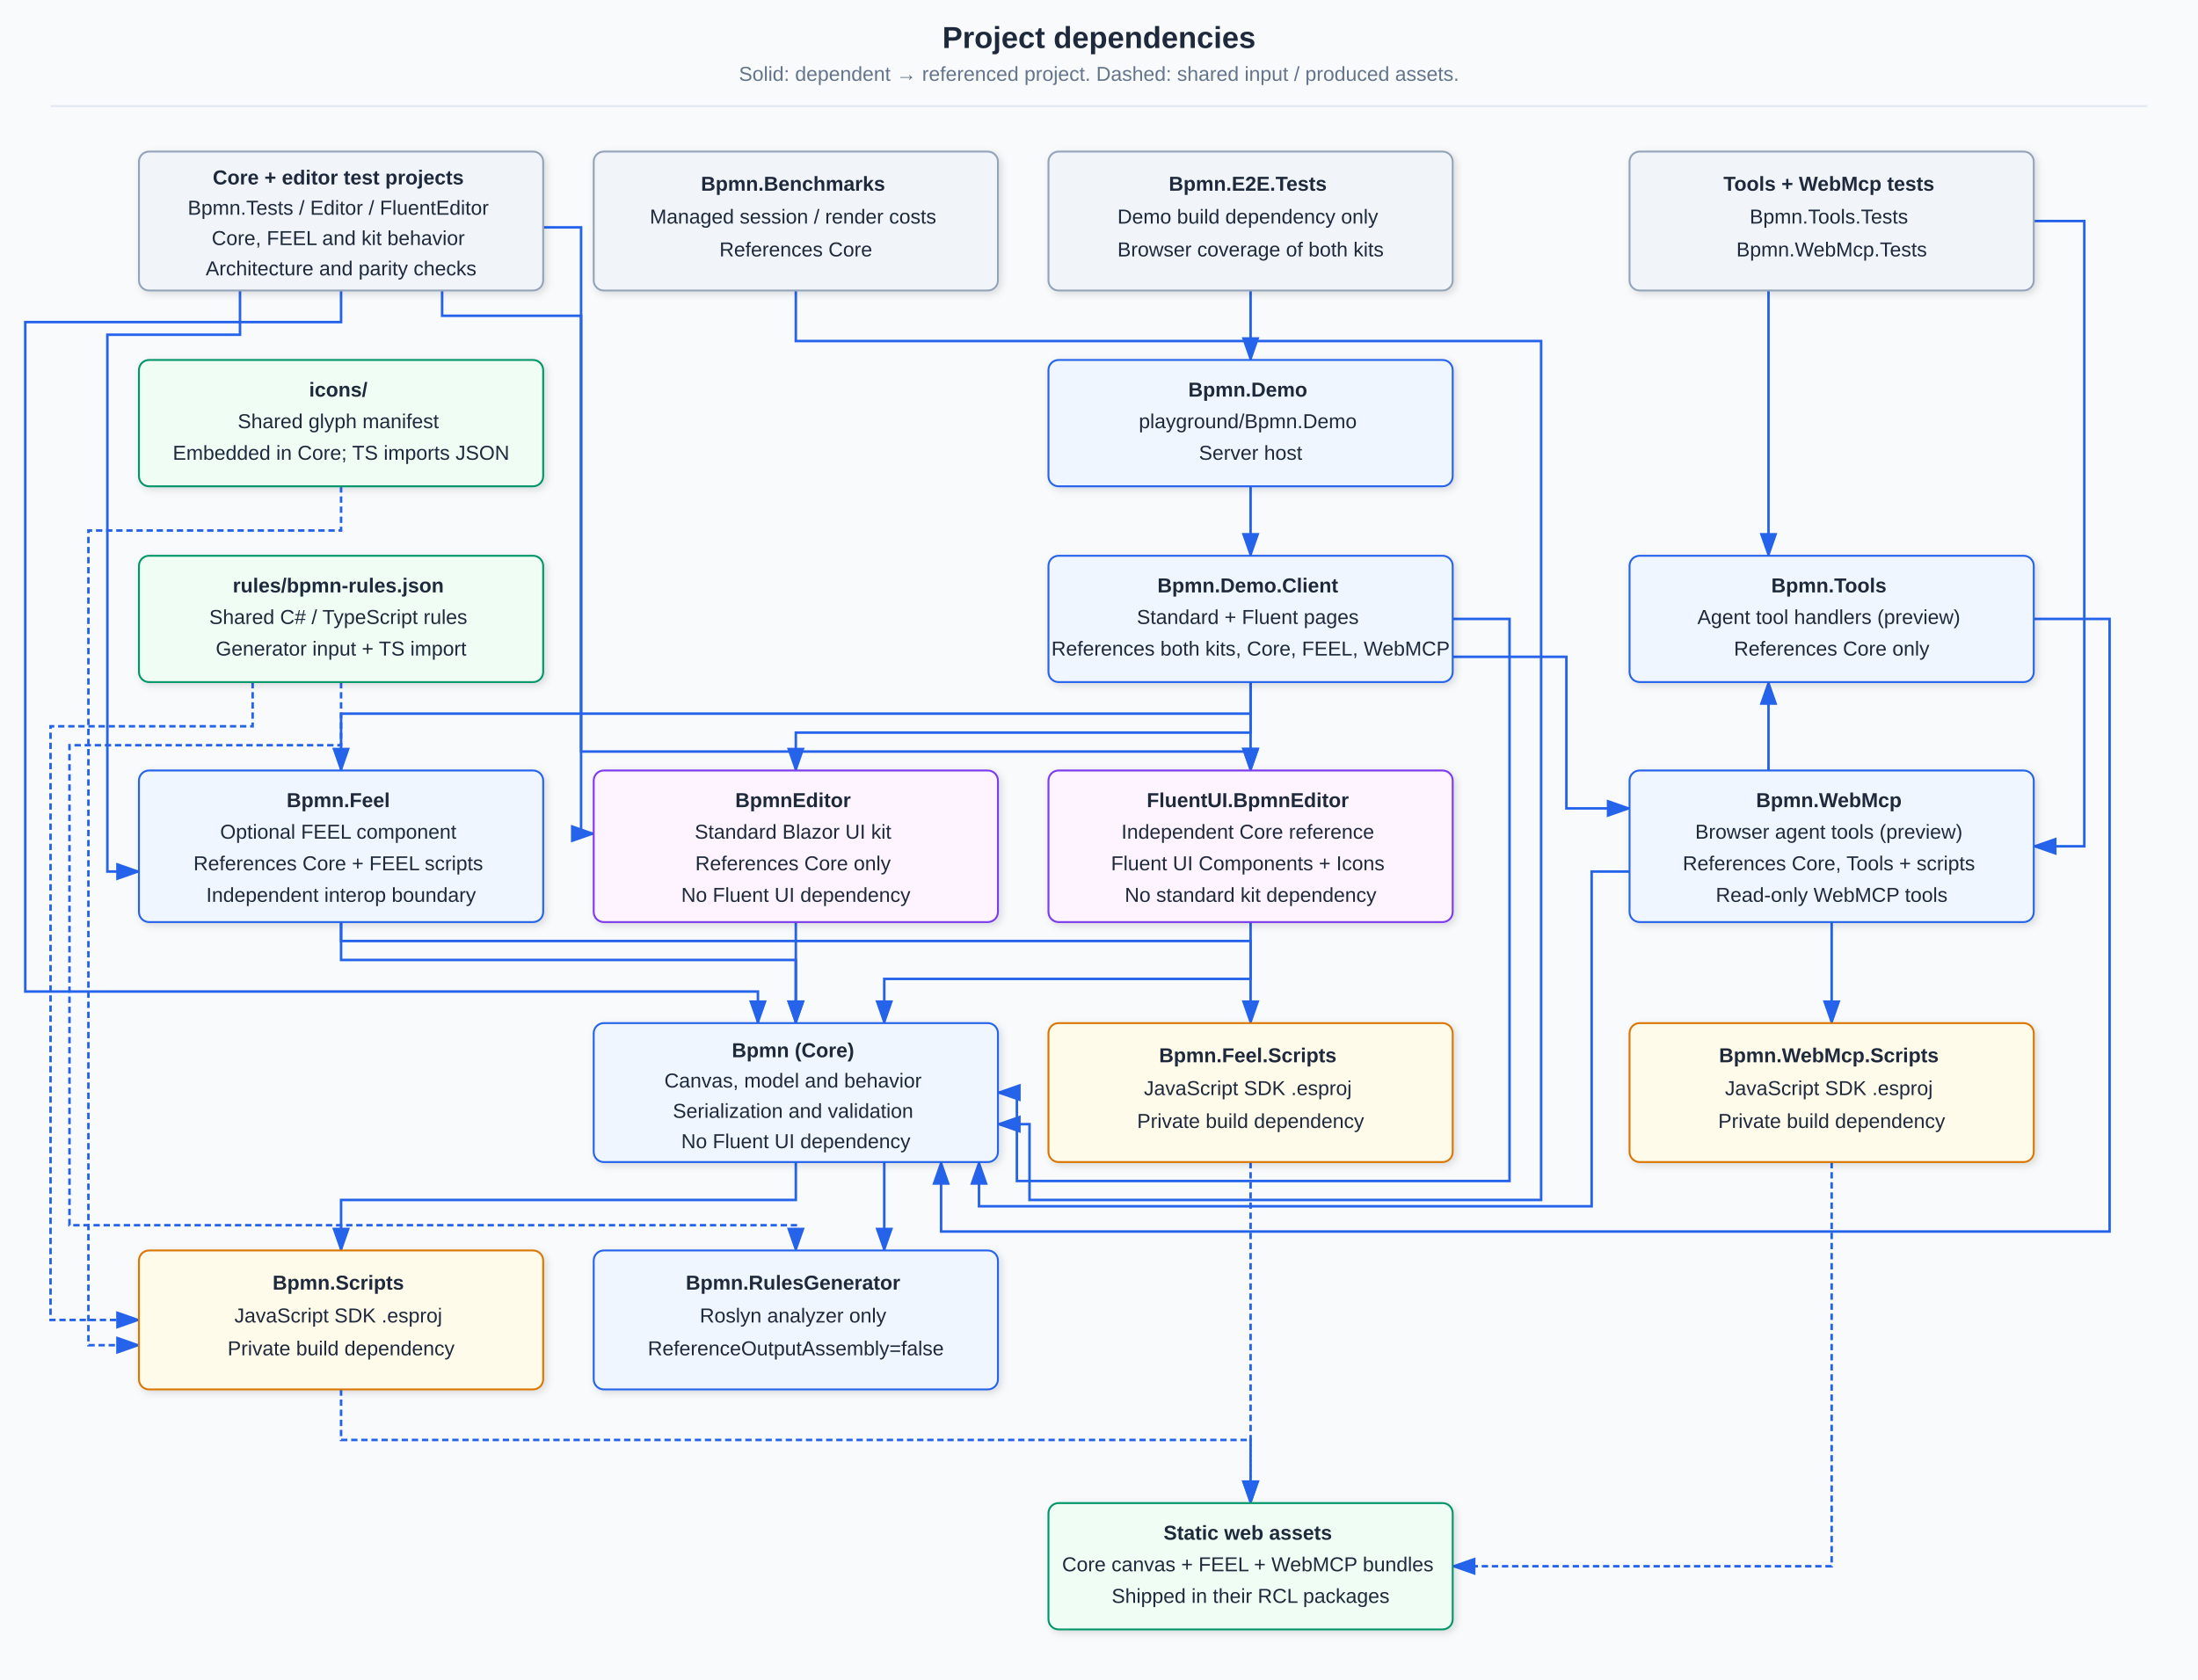
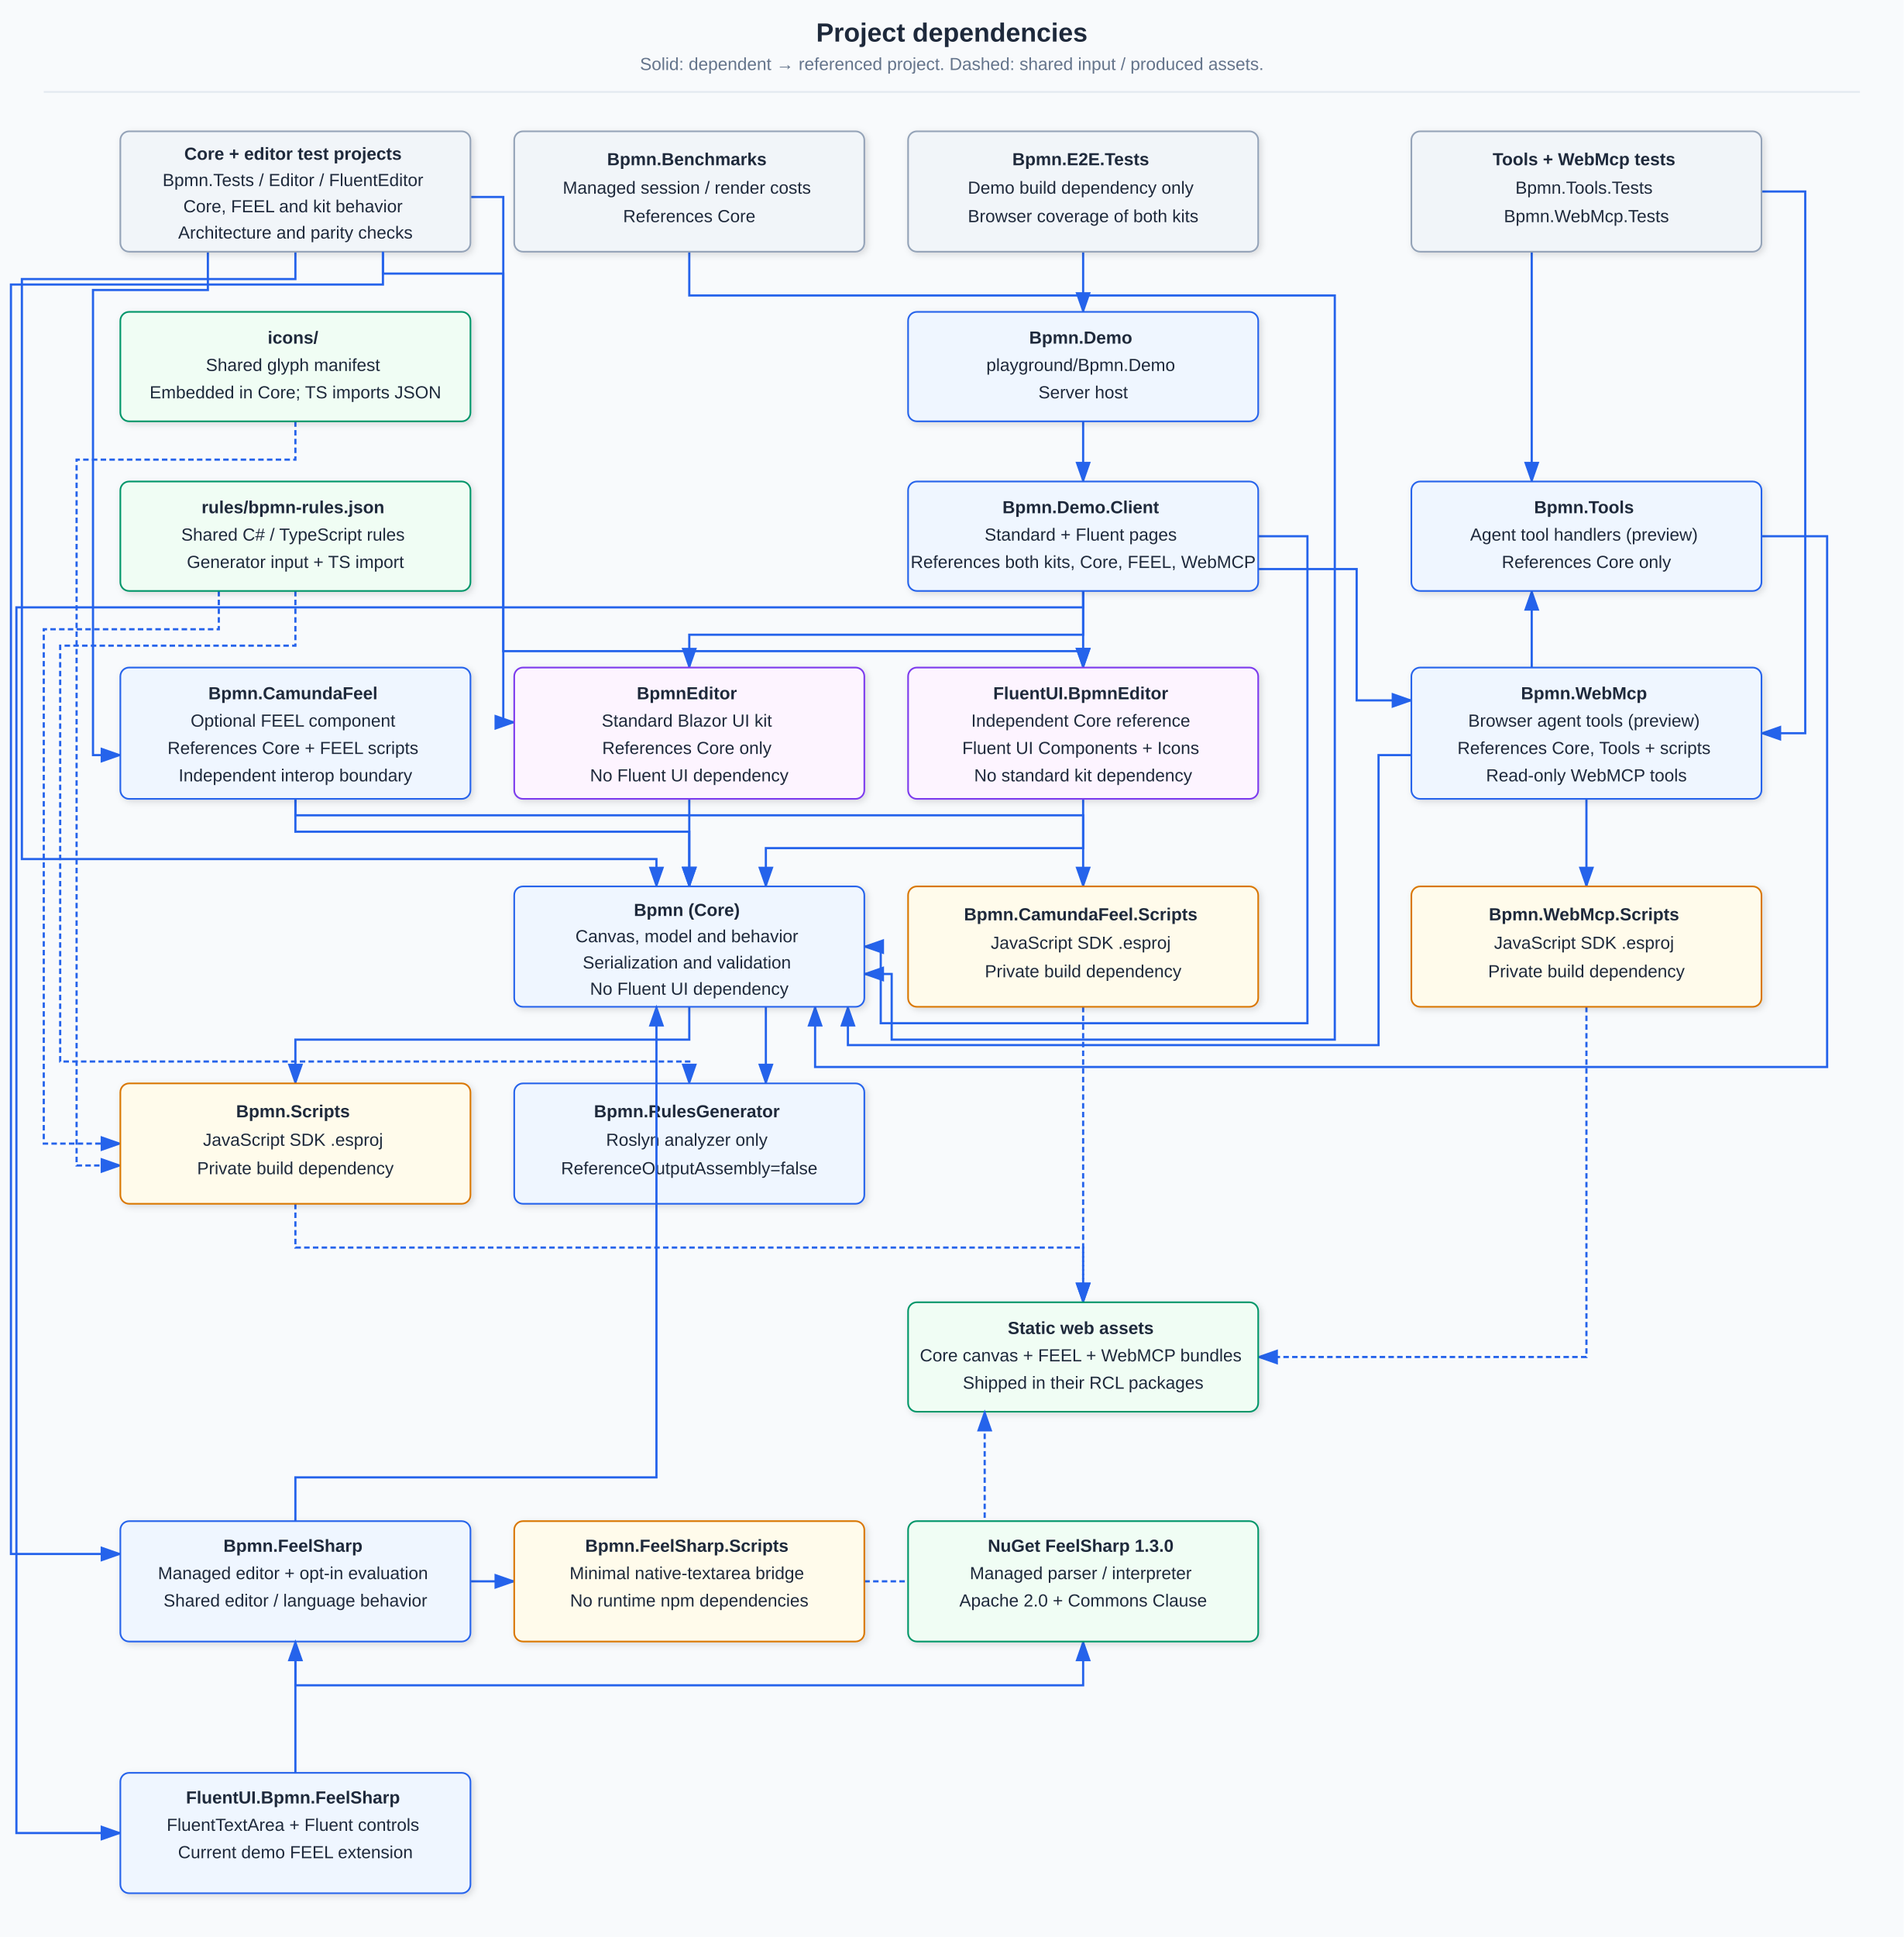
- <svg xmlns="http://www.w3.org/2000/svg" viewBox="0 0 1740 1330" role="img" aria-labelledby="title desc">
+ <svg xmlns="http://www.w3.org/2000/svg" viewBox="0 0 1740 1770" role="img" aria-labelledby="title desc">
  <defs>
    <marker id="arrow" markerWidth="10" markerHeight="7" refX="9" refY="3.5" orient="auto">
      <polygon points="0 0, 10 3.5, 0 7" fill="#2563eb" />
    </marker>
    <filter id="shadow" x="-10%" y="-20%" width="120%" height="140%">
      <feDropShadow dx="2" dy="2" stdDeviation="3" flood-color="#000000" flood-opacity=".13" />
    </filter>
    <style>
      text { font-family: Segoe UI, Arial, sans-serif; font-size: 16px; } text:not([fill]) { fill: #1e293b; }
      .cs { fill: #eff6ff; stroke: #2563eb; stroke-width: 1.5; filter: url(#shadow); }
      .kit { fill: #fdf4ff; stroke: #7c3aed; stroke-width: 1.5; filter: url(#shadow); }
      .js { fill: #fffbeb; stroke: #d97706; stroke-width: 1.5; filter: url(#shadow); }
      .data { fill: #f0fdf4; stroke: #059669; stroke-width: 1.5; filter: url(#shadow); }
      .test { fill: #f1f5f9; stroke: #94a3b8; stroke-width: 1.5; filter: url(#shadow); }
      .edge { fill: none; stroke: #2563eb; stroke-width: 2; marker-end: url(#arrow); }
      .input { stroke-dasharray: 5 3; } .heading { font-size: 24px; font-weight: 700; } .name { font-weight: 600; }
    </style>
  </defs>
-   <rect width="1740" height="1330" fill="#f8fafc" />
+   <rect width="1740" height="1770" fill="#f8fafc" />
  <text x="870" y="38" text-anchor="middle" class="heading">Project dependencies</text>
  <text x="870" y="64" text-anchor="middle" fill="#64748b">Solid: dependent → referenced project. Dashed: shared input / produced assets.</text>
  <line x1="40" y1="84" x2="1700" y2="84" stroke="#e2e8f0" stroke-width="1.5" />
  <path class="edge" d="M990 230V285" />
  <path class="edge" d="M990 385V440" />
-   <path class="edge" d="M990 540V565H270V610" />
+   <path class="edge" d="M990 540V555H15V1675H110" />
  <path class="edge" d="M990 540V580H630V610" />
  <path class="edge" d="M990 540V610" />
  <path class="edge" d="M1150 490H1195V935H805V865H790" />
  <path class="edge" d="M270 730V760H630V810" />
  <path class="edge" d="M630 730V810" />
  <path class="edge" d="M990 730V775H700V810" />
  <path class="edge" d="M270 730V745H990V810" />
  <path class="edge" d="M630 920V950H270V990" />
  <path class="edge" d="M700 920V990" />
  <path class="edge input" d="M990 920V1190" />
  <path class="edge input" d="M270 1100V1140H990V1190" />
  <path class="edge input" d="M270 540V590H55V970H630V990" />
  <path class="edge input" d="M200 540V575H40V1045H110" />
  <path class="edge input" d="M270 385V420H70V1065H110" />
  <path class="edge" d="M270 230V255H20V785H600V810" />
  <path class="edge" d="M190 230V265H85V690H110" />
  <path class="edge" d="M350 230V250H460V660H470" />
  <path class="edge" d="M430 180H460V595H990V610" />
  <path class="edge" d="M630 230V270H1220V950H815V890H790" />
  <path class="edge" d="M1290 690H1260V955H775V920" />
  <path class="edge" d="M1400 610V540" />
  <path class="edge" d="M1450 730V810" />
  <path class="edge" d="M1610 490H1670V975H745V920" />
  <path class="edge" d="M1400 230V440" />
  <path class="edge" d="M1610 175H1650V670H1610" />
  <path class="edge" d="M1150 520H1240V640H1290" />
  <path class="edge input" d="M1450 920V1240H1150" />
  <g transform="translate(110 120)">
    <rect class="test" width="320" height="110" rx="8" />
    <text x="160" y="26" text-anchor="middle">
      <tspan class="name">Core + editor test projects</tspan>
      <tspan x="160" dy="24">Bpmn.Tests / Editor / FluentEditor</tspan>
      <tspan x="160" dy="24">Core, FEEL and kit behavior</tspan>
      <tspan x="160" dy="24">Architecture and parity checks</tspan>
    </text>
  </g>
  <g transform="translate(470 120)">
    <rect class="test" width="320" height="110" rx="8" />
    <text x="160" y="31" text-anchor="middle">
      <tspan class="name">Bpmn.Benchmarks</tspan>
      <tspan x="160" dy="26">Managed session / render costs</tspan>
      <tspan x="160" dy="26">References Core</tspan>
    </text>
  </g>
  <g transform="translate(830 120)">
    <rect class="test" width="320" height="110" rx="8" />
    <text x="160" y="31" text-anchor="middle">
      <tspan class="name">Bpmn.E2E.Tests</tspan>
      <tspan x="160" dy="26">Demo build dependency only</tspan>
      <tspan x="160" dy="26">Browser coverage of both kits</tspan>
    </text>
  </g>
  <g transform="translate(110 285)">
    <rect class="data" width="320" height="100" rx="8" />
    <text x="160" y="29" text-anchor="middle">
      <tspan class="name">icons/</tspan>
      <tspan x="160" dy="25">Shared glyph manifest</tspan>
      <tspan x="160" dy="25">Embedded in Core; TS imports JSON</tspan>
    </text>
  </g>
  <g transform="translate(830 285)">
    <rect class="cs" width="320" height="100" rx="8" />
    <text x="160" y="29" text-anchor="middle">
      <tspan class="name">Bpmn.Demo</tspan>
      <tspan x="160" dy="25">playground/Bpmn.Demo</tspan>
      <tspan x="160" dy="25">Server host</tspan>
    </text>
  </g>
  <g transform="translate(110 440)">
    <rect class="data" width="320" height="100" rx="8" />
    <text x="160" y="29" text-anchor="middle">
      <tspan class="name">rules/bpmn-rules.json</tspan>
      <tspan x="160" dy="25">Shared C# / TypeScript rules</tspan>
      <tspan x="160" dy="25">Generator input + TS import</tspan>
    </text>
  </g>
  <g transform="translate(830 440)">
    <rect class="cs" width="320" height="100" rx="8" />
    <text x="160" y="29" text-anchor="middle">
      <tspan class="name">Bpmn.Demo.Client</tspan>
      <tspan x="160" dy="25">Standard + Fluent pages</tspan>
      <tspan x="160" dy="25">References both kits, Core, FEEL, WebMCP</tspan>
    </text>
  </g>
  <g transform="translate(110 610)">
    <rect class="cs" width="320" height="120" rx="8" />
    <text x="160" y="29" text-anchor="middle">
-       <tspan class="name">Bpmn.Feel</tspan>
+       <tspan class="name">Bpmn.CamundaFeel</tspan>
      <tspan x="160" dy="25">Optional FEEL component</tspan>
      <tspan x="160" dy="25">References Core + FEEL scripts</tspan>
      <tspan x="160" dy="25">Independent interop boundary</tspan>
    </text>
  </g>
  <g transform="translate(470 610)">
    <rect class="kit" width="320" height="120" rx="8" />
    <text x="160" y="29" text-anchor="middle">
      <tspan class="name">BpmnEditor</tspan>
      <tspan x="160" dy="25">Standard Blazor UI kit</tspan>
      <tspan x="160" dy="25">References Core only</tspan>
      <tspan x="160" dy="25">No Fluent UI dependency</tspan>
    </text>
  </g>
  <g transform="translate(830 610)">
    <rect class="kit" width="320" height="120" rx="8" />
    <text x="160" y="29" text-anchor="middle">
      <tspan class="name">FluentUI.BpmnEditor</tspan>
      <tspan x="160" dy="25">Independent Core reference</tspan>
      <tspan x="160" dy="25">Fluent UI Components + Icons</tspan>
      <tspan x="160" dy="25">No standard kit dependency</tspan>
    </text>
  </g>
  <g transform="translate(470 810)">
    <rect class="cs" width="320" height="110" rx="8" />
    <text x="160" y="27" text-anchor="middle">
      <tspan class="name">Bpmn (Core)</tspan>
      <tspan x="160" dy="24">Canvas, model and behavior</tspan>
      <tspan x="160" dy="24">Serialization and validation</tspan>
      <tspan x="160" dy="24">No Fluent UI dependency</tspan>
    </text>
  </g>
  <g transform="translate(830 810)">
    <rect class="js" width="320" height="110" rx="8" />
    <text x="160" y="31" text-anchor="middle">
-       <tspan class="name">Bpmn.Feel.Scripts</tspan>
+       <tspan class="name">Bpmn.CamundaFeel.Scripts</tspan>
      <tspan x="160" dy="26">JavaScript SDK .esproj</tspan>
      <tspan x="160" dy="26">Private build dependency</tspan>
    </text>
  </g>
  <g transform="translate(110 990)">
    <rect class="js" width="320" height="110" rx="8" />
    <text x="160" y="31" text-anchor="middle">
      <tspan class="name">Bpmn.Scripts</tspan>
      <tspan x="160" dy="26">JavaScript SDK .esproj</tspan>
      <tspan x="160" dy="26">Private build dependency</tspan>
    </text>
  </g>
  <g transform="translate(470 990)">
    <rect class="cs" width="320" height="110" rx="8" />
    <text x="160" y="31" text-anchor="middle">
      <tspan class="name">Bpmn.RulesGenerator</tspan>
      <tspan x="160" dy="26">Roslyn analyzer only</tspan>
      <tspan x="160" dy="26">ReferenceOutputAssembly=false</tspan>
    </text>
  </g>
  <g transform="translate(830 1190)">
    <rect class="data" width="320" height="100" rx="8" />
    <text x="160" y="29" text-anchor="middle">
      <tspan class="name">Static web assets</tspan>
      <tspan x="160" dy="25">Core canvas + FEEL + WebMCP bundles</tspan>
      <tspan x="160" dy="25">Shipped in their RCL packages</tspan>
    </text>
  </g>
  <g transform="translate(1290 120)">
    <rect class="test" width="320" height="110" rx="8" />
    <text x="160" y="31" text-anchor="middle">
      <tspan class="name">Tools + WebMcp tests</tspan>
      <tspan x="160" dy="26">Bpmn.Tools.Tests</tspan>
      <tspan x="160" dy="26">Bpmn.WebMcp.Tests</tspan>
    </text>
  </g>
  <g transform="translate(1290 440)">
    <rect class="cs" width="320" height="100" rx="8" />
    <text x="160" y="29" text-anchor="middle">
      <tspan class="name">Bpmn.Tools</tspan>
      <tspan x="160" dy="25">Agent tool handlers (preview)</tspan>
      <tspan x="160" dy="25">References Core only</tspan>
    </text>
  </g>
  <g transform="translate(1290 610)">
    <rect class="cs" width="320" height="120" rx="8" />
    <text x="160" y="29" text-anchor="middle">
      <tspan class="name">Bpmn.WebMcp</tspan>
      <tspan x="160" dy="25">Browser agent tools (preview)</tspan>
      <tspan x="160" dy="25">References Core, Tools + scripts</tspan>
      <tspan x="160" dy="25">Read-only WebMCP tools</tspan>
    </text>
  </g>
  <g transform="translate(1290 810)">
    <rect class="js" width="320" height="110" rx="8" />
    <text x="160" y="31" text-anchor="middle">
      <tspan class="name">Bpmn.WebMcp.Scripts</tspan>
      <tspan x="160" dy="26">JavaScript SDK .esproj</tspan>
      <tspan x="160" dy="26">Private build dependency</tspan>
    </text>
  </g>
+   <path class="edge" d="M350 230V260H10V1420H110" />
+   <path class="edge" d="M270 1390V1350H600V920" />
+   <path class="edge" d="M430 1445H470" />
+   <path class="edge input" d="M790 1445H900V1290" />
+   <path class="edge" d="M270 1500V1540H990V1500" />
+   <g transform="translate(110 1390)">
+     <rect class="cs" width="320" height="110" rx="8" />
+     <text x="160" y="28" text-anchor="middle">
+       <tspan class="name">Bpmn.FeelSharp</tspan>
+       <tspan x="160" dy="25">Managed editor + opt-in evaluation</tspan>
+       <tspan x="160" dy="25">Shared editor / language behavior</tspan>
+     </text>
+   </g>
+   <g transform="translate(470 1390)">
+     <rect class="js" width="320" height="110" rx="8" />
+     <text x="160" y="28" text-anchor="middle">
+       <tspan class="name">Bpmn.FeelSharp.Scripts</tspan>
+       <tspan x="160" dy="25">Minimal native-textarea bridge</tspan>
+       <tspan x="160" dy="25">No runtime npm dependencies</tspan>
+     </text>
+   </g>
+   <g transform="translate(830 1390)">
+     <rect class="data" width="320" height="110" rx="8" />
+     <text x="160" y="28" text-anchor="middle">
+       <tspan class="name">NuGet FeelSharp 1.3.0</tspan>
+       <tspan x="160" dy="25">Managed parser / interpreter</tspan>
+       <tspan x="160" dy="25">Apache 2.0 + Commons Clause</tspan>
+     </text>
+   </g>
+   <path class="edge" d="M270 1620V1500" />
+   <g transform="translate(110 1620)">
+     <rect class="cs" width="320" height="110" rx="8" />
+     <text x="160" y="28" text-anchor="middle">
+       <tspan class="name">FluentUI.Bpmn.FeelSharp</tspan>
+       <tspan x="160" dy="25">FluentTextArea + Fluent controls</tspan>
+       <tspan x="160" dy="25">Current demo FEEL extension</tspan>
+     </text>
+   </g>
</svg>
